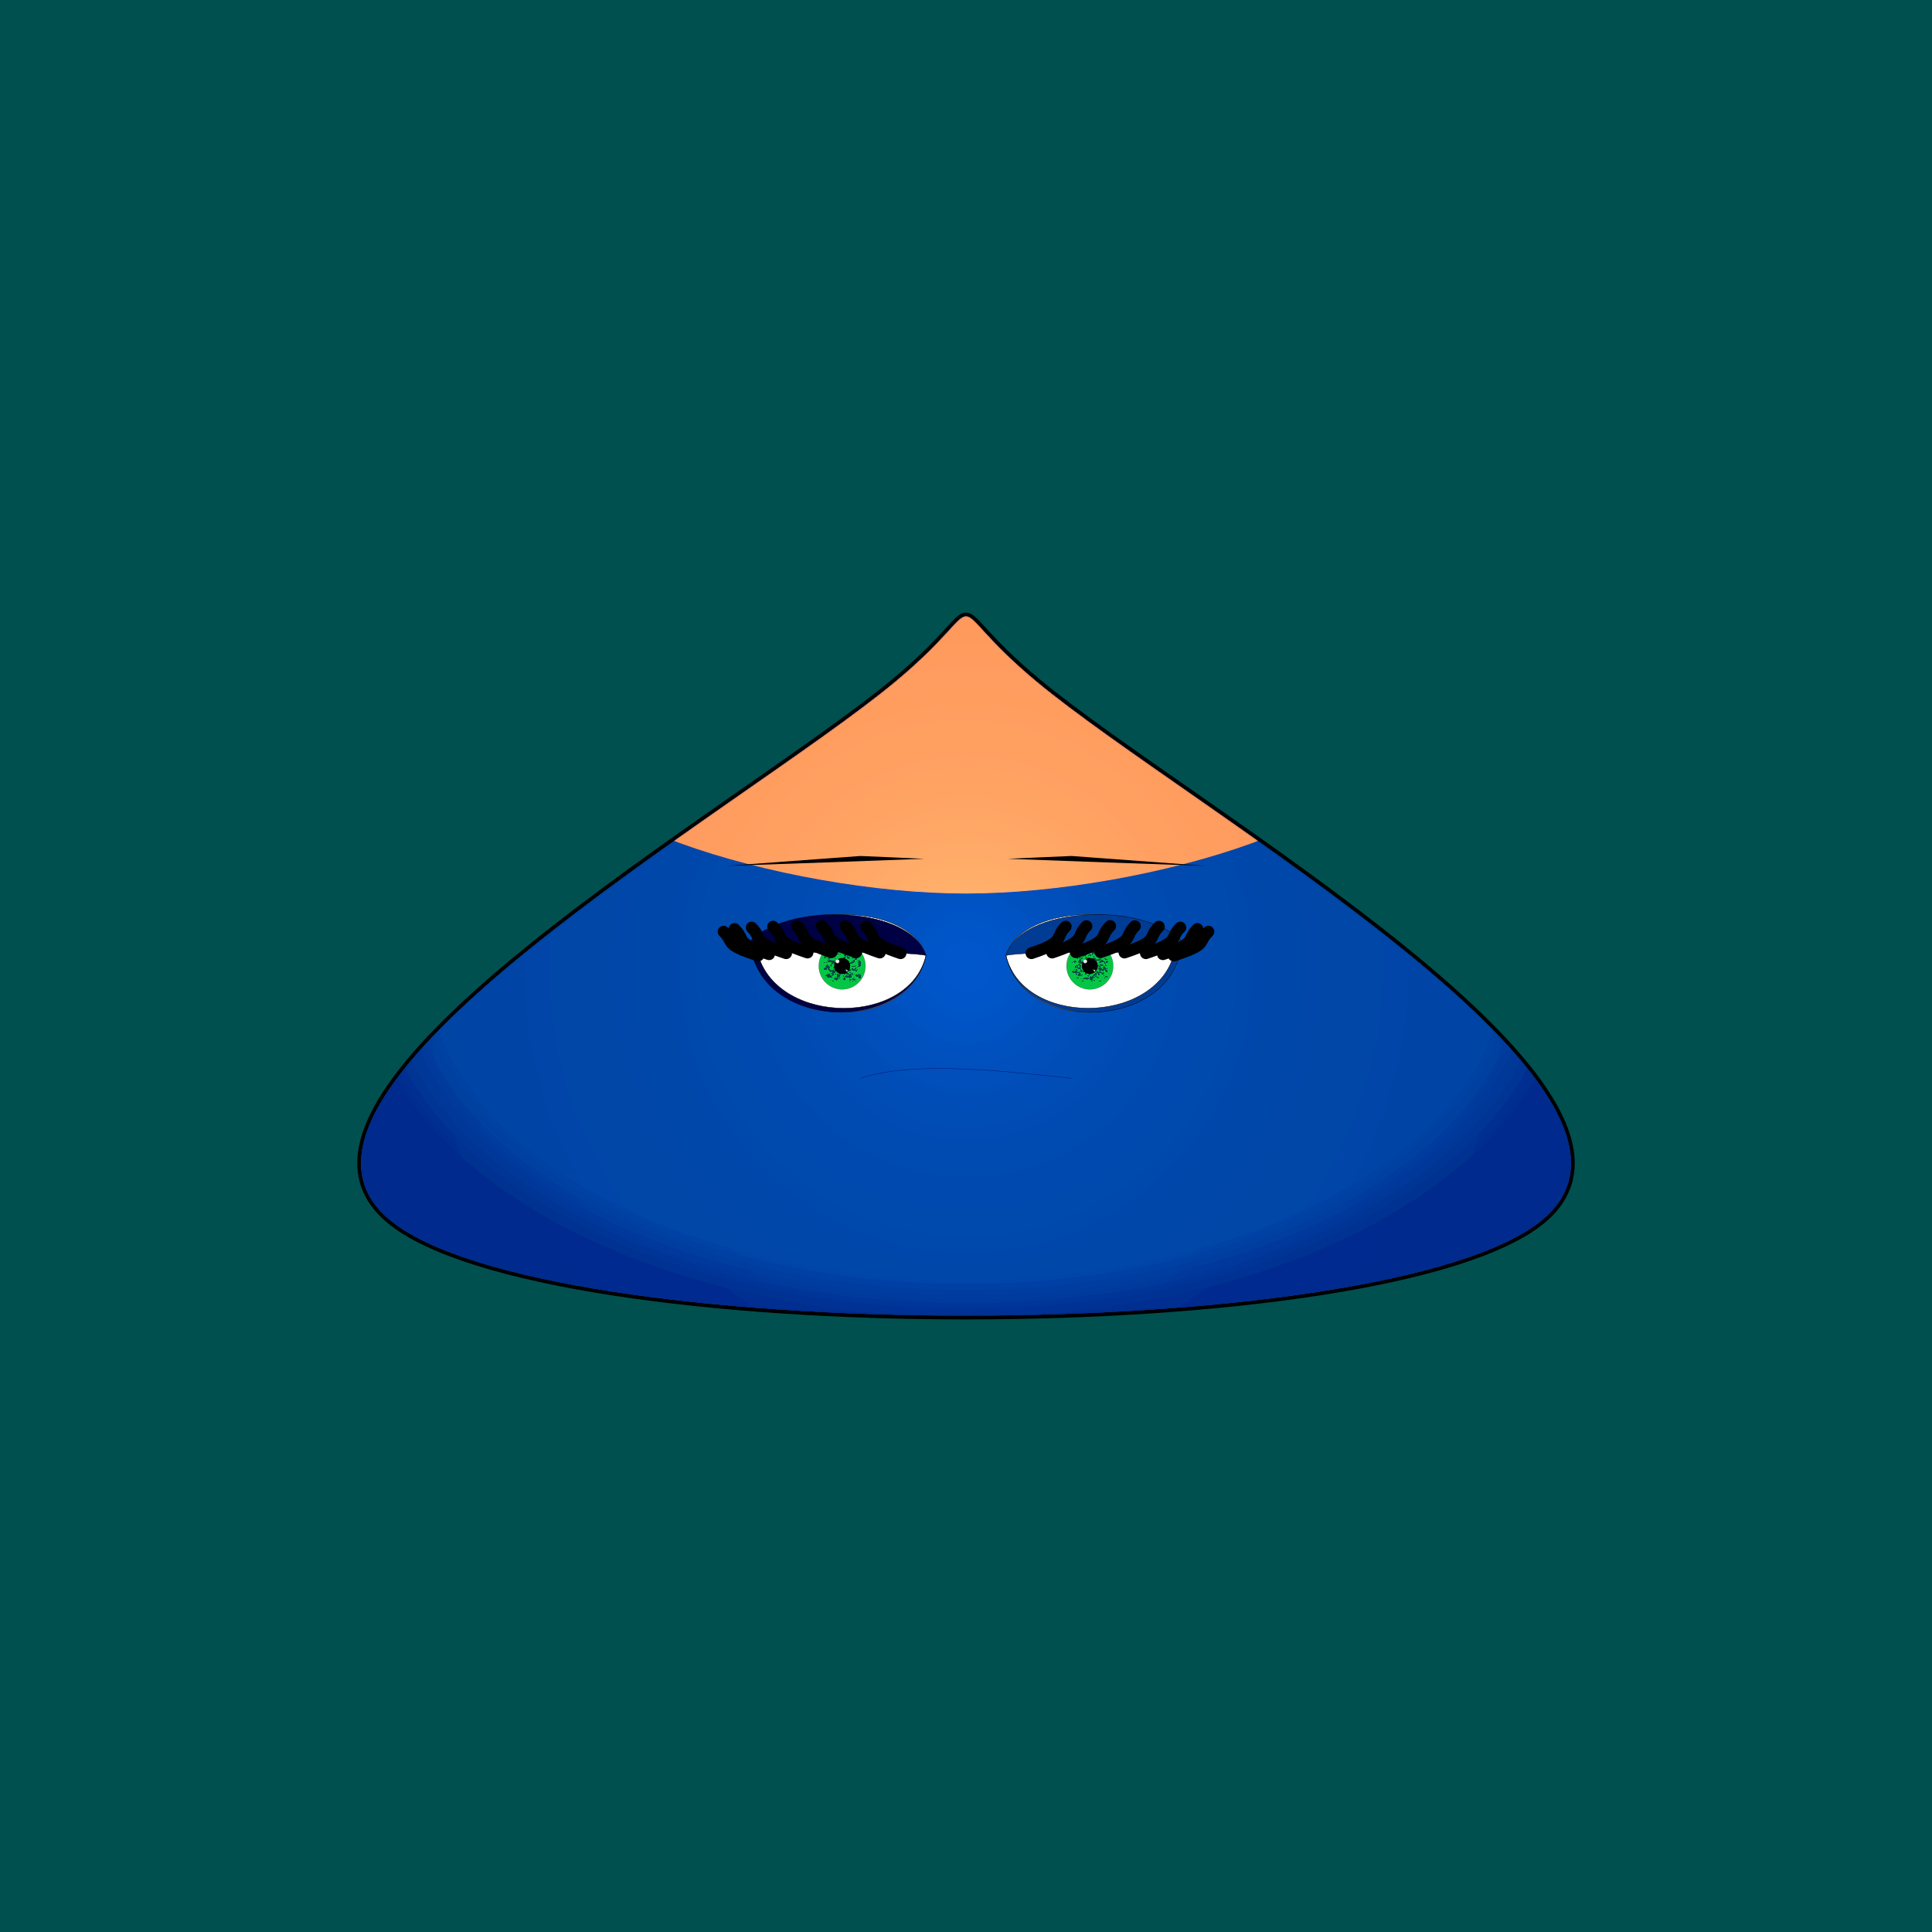
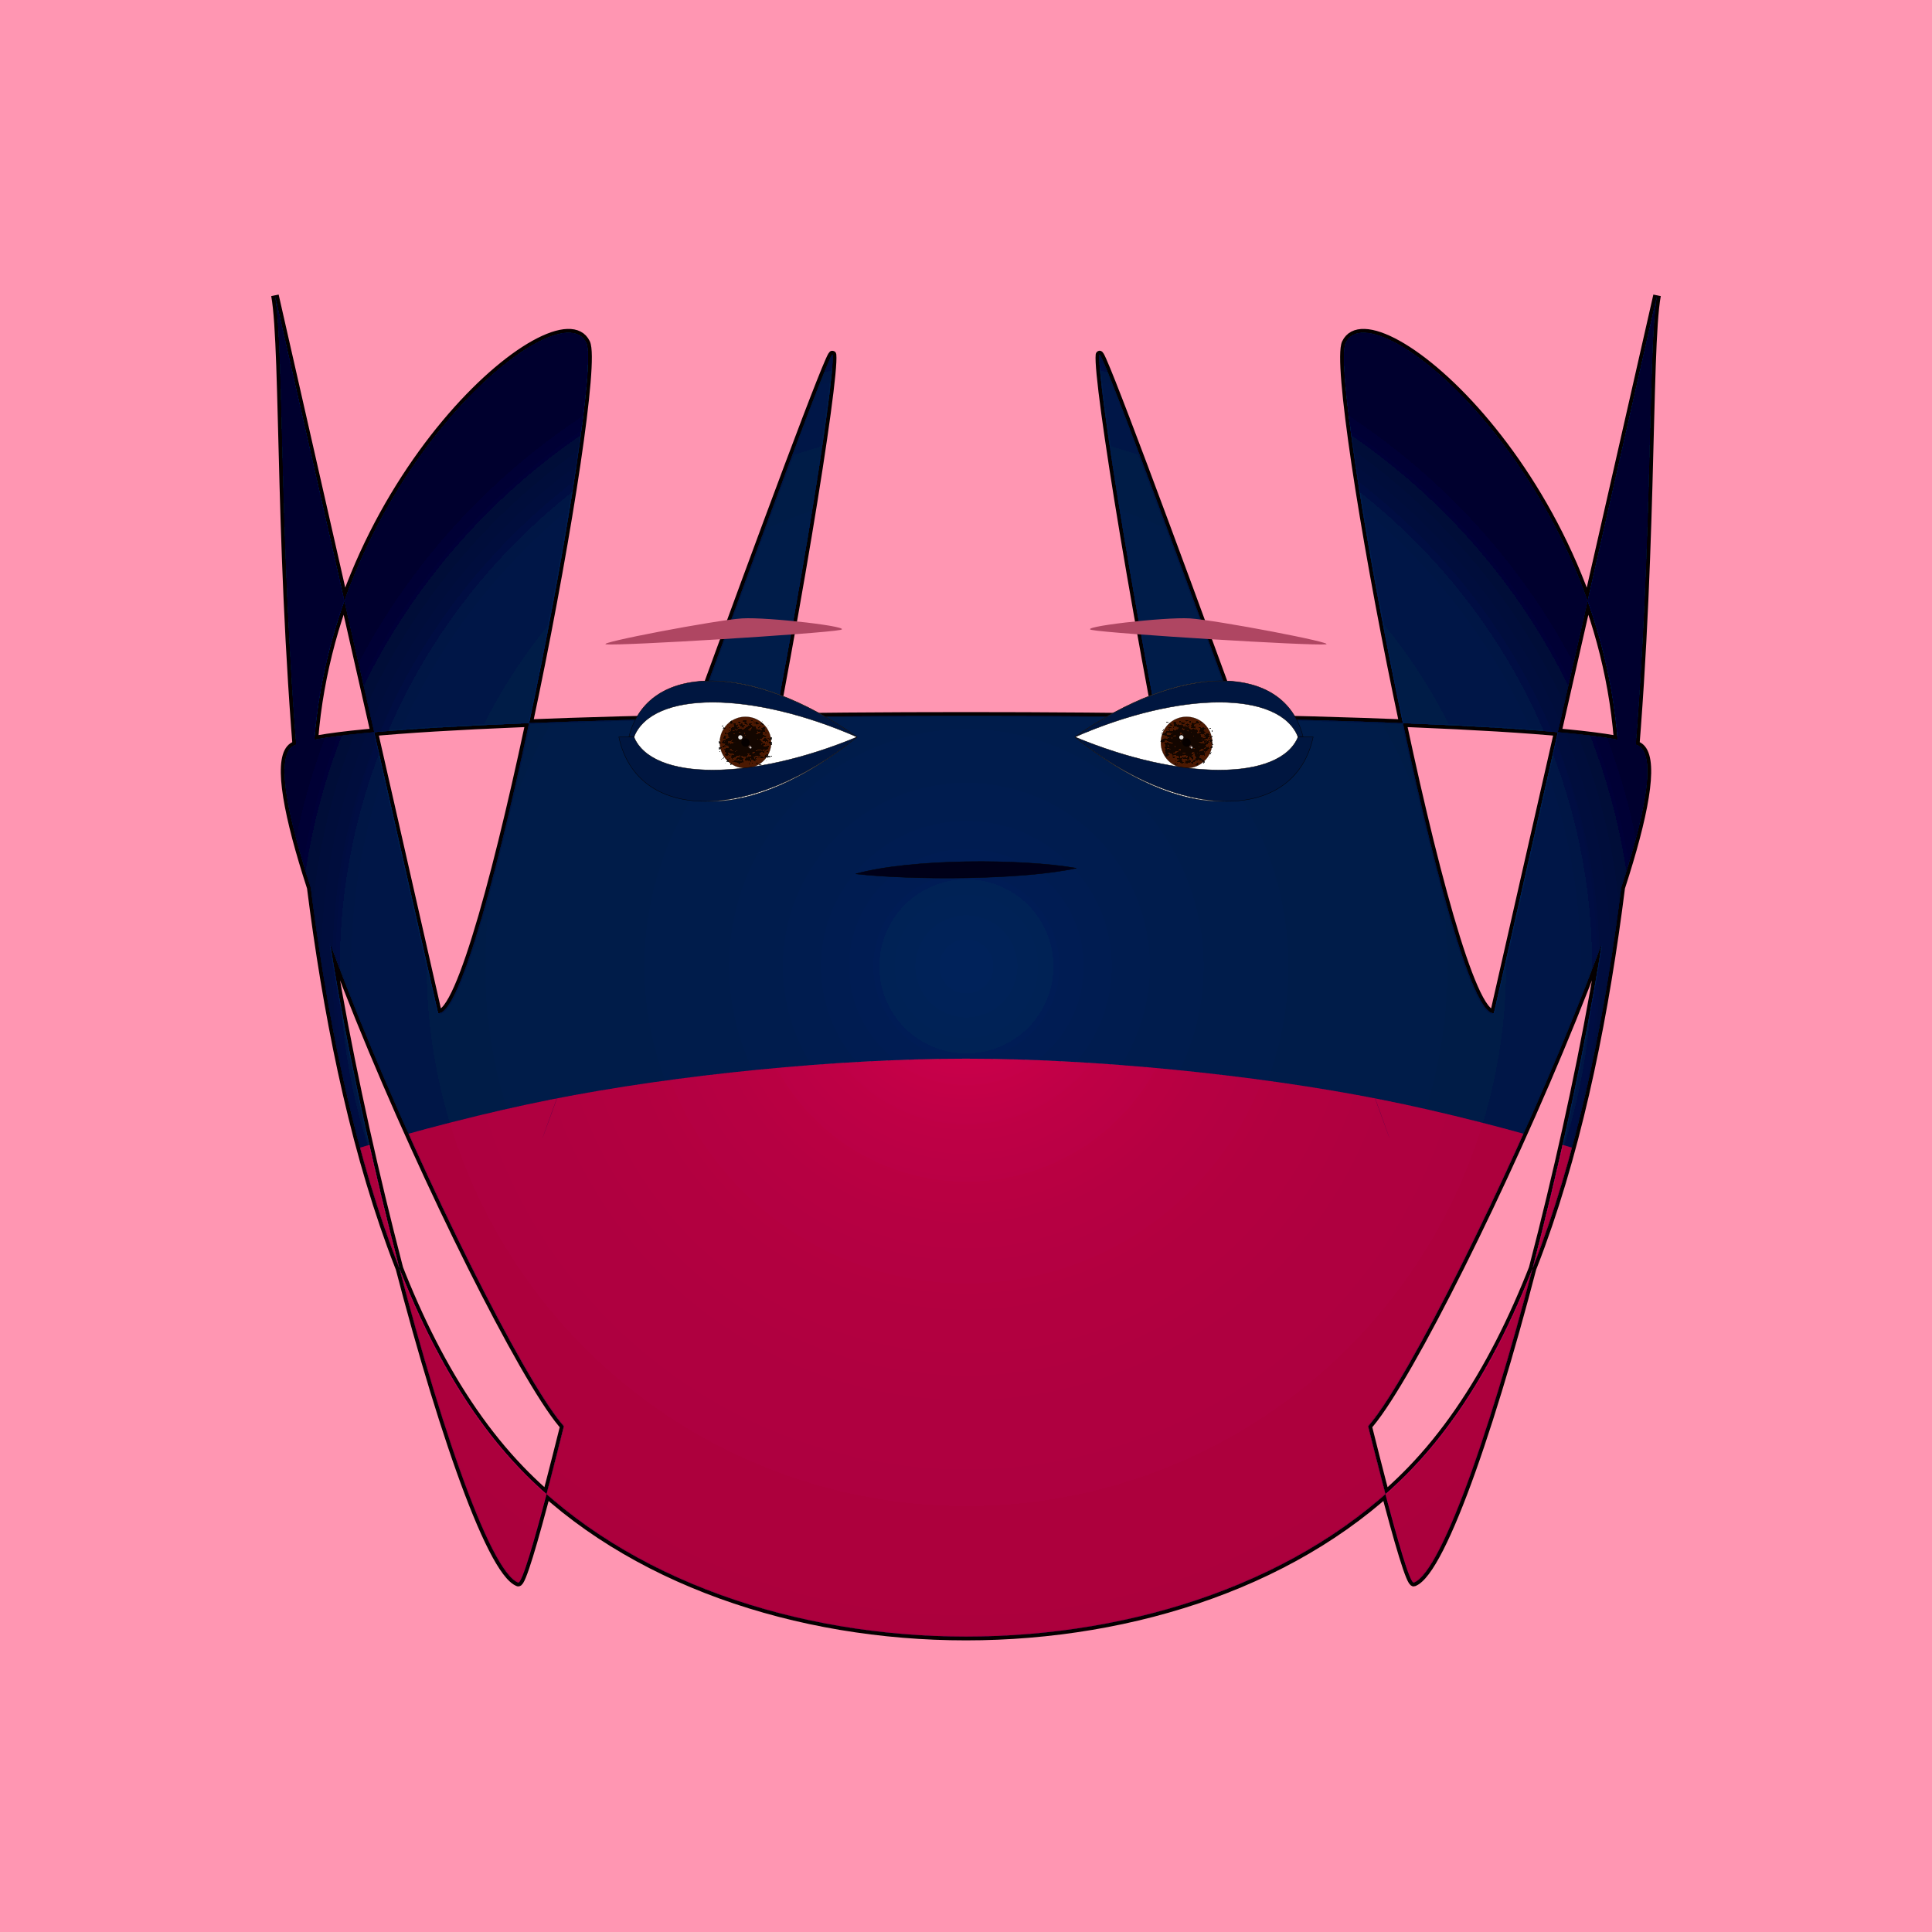
<svg xmlns="http://www.w3.org/2000/svg" viewBox="0 0 10000 10000">
-   <rect width="10000" height="10000" fill="#00504f" />
-   <g transform="translate(0,-2161.17) scale(1, 1)">
+   <rect width="10000" height="10000" fill="#ff96b2" />
+   <g transform="translate(0,-646.26) scale(1, 1)">
    <defs>
      <mask id="av-pattern">
        <g>
          <g transform="translate(0, 0)">
            <g transform="scale(1 1) rotate(0 5000 5000)">
-               <path d="M5000,6786.01C4535.41 6786.01, 3955.71 6683.82, 3519.12 6524.96C3082.53 6366.1, 2572.72 6071.84, 2216.77 5773.27C1860.82 5474.7, 1482.4 5024.1, 1249.96 4621.56C1017.52 4219.02, 815.74 3664.82, 734.95 3207.06C654.16 2749.3, 654.29 2160.88, 734.95 1703.34C815.61 1245.8, 1016.89 692.64, 1249.13 290.27C1481.37 -112.1, 1859.42 -563, 2215.5 -861.8C2571.58 -1160.6, 3082.34 -1455.53, 3519.12 -1614.56C3955.9 -1773.59, 4535.41 -1875.61, 5000 -1875.61C5464.59 -1875.61, 6044.29 -1773.42, 6480.88 -1614.56C6917.47 -1455.7, 7427.15 -1161.67, 7783.23 -862.87C8139.31 -564.07, 8518.43 -112.27, 8750.87 290.27C8983.31 692.81, 9184.39 1245.8, 9265.05 1703.34C9345.71 2160.88, 9345.71 2749.52, 9265.05 3207.06C9184.39 3664.6, 8983.31 4217.59, 8750.87 4620.13C8518.43 5022.67, 8139.31 5474.47, 7783.23 5773.27C7427.15 6072.07, 6917.47 6366.1, 6480.88 6524.96C6044.29 6683.82, 5464.59 6786.01, 5000 6786.01" fill="#efefef" />
+               <path d="M5000,28159.48C4336.96 28159.48, 3501.04 28077.15, 2850.74 27947.8C2200.44 27818.45, 1396.64 27574.62, 784.07 27320.88C171.5 27067.14, -569.28 26671.19, -1120.58 26302.82C-1671.88 25934.45, -2321.19 25401.59, -2790.03 24932.75C-3258.87 24463.91, -3791.73 23814.6, -4160.1 23263.3C-4528.47 22712, -4924.42 21971.22, -5178.16 21358.65C-5431.9 20746.08, -5675.73 19942.28, -5805.08 19291.98C-5934.43 18641.68, -6016.76 17805.76, -6016.76 17142.72C-6016.76 16479.68, -5934.43 15643.76, -5805.08 14993.46C-5675.73 14343.16, -5431.9 13539.36, -5178.16 12926.79C-4924.42 12314.22, -4528.47 11573.44, -4160.1 11022.14C-3791.73 10470.84, -3258.87 9821.53, -2790.03 9352.69C-2321.19 8883.85, -1671.88 8350.99, -1120.58 7982.62C-569.28 7614.25, 171.5 7218.3, 784.07 6964.56C1396.64 6710.82, 2200.44 6466.99, 2850.74 6337.64C3501.04 6208.29, 4336.96 6125.96, 5000 6125.96C5663.04 6125.96, 6498.96 6208.29, 7149.26 6337.64C7799.56 6466.99, 8603.36 6710.82, 9215.93 6964.56C9828.5 7218.3, 10569.28 7614.25, 11120.58 7982.62C11671.88 8350.99, 12321.19 8883.85, 12790.03 9352.69C13258.87 9821.53, 13791.73 10470.84, 14160.1 11022.14C14528.47 11573.44, 14924.42 12314.22, 15178.16 12926.79C15431.9 13539.36, 15675.73 14343.16, 15805.08 14993.46C15934.43 15643.76, 16016.76 16479.68, 16016.76 17142.72C16016.76 17805.76, 15934.43 18641.68, 15805.08 19291.98C15675.73 19942.28, 15431.9 20746.08, 15178.16 21358.65C14924.42 21971.22, 14528.47 22712, 14160.1 23263.3C13791.73 23814.6, 13258.87 24463.91, 12790.03 24932.75C12321.19 25401.59, 11671.88 25934.45, 11120.58 26302.82C10569.28 26671.19, 9828.5 27067.14, 9215.93 27320.88C8603.36 27574.62, 7799.56 27818.45, 7149.26 27947.8C6498.96 28077.15, 5663.04 28159.48, 5000 28159.48" fill="#efefef" />
            </g>
          </g>
        </g>
      </mask>
      <radialGradient id="av-gradox" cx="50%" cy="50%" r="50%" fx="50%" fy="50%" spreadMethod="pad">
-         <stop offset="89%" stop-color="#003c94" />
-         <stop offset="100%" stop-color="#002880" />
+         <stop offset="89%" stop-color="#001640" />
+         <stop offset="100%" stop-color="#00022c" />
      </radialGradient>
      <filter id="av-light">
        <feDiffuseLighting in="SourceGraphic" result="light" lighting-color="white">
-           <fePointLight x="5000" y="7161.17" z="476.19" />
+           <fePointLight x="5000" y="5646.26" z="476.19" />
        </feDiffuseLighting>
        <feComposite in="SourceGraphic" in2="light" operator="arithmetic" k1="0.9" k2="1.1" k3="0" k4="0" />
      </filter>
-       <path id="av-bp" d="M5365.81,5689.41C4824.13 5238.77, 5175.87 5238.77, 4634.19 5689.41C3839.72 6350.35, 1222.76 7814.27, 2017.23 8475.21C2811.7 9136.15, 7188.3 9136.15, 7982.77 8475.21C8777.24 7814.27, 6160.28 6350.35, 5365.81 5689.41" />
+       <path id="av-bp" d="M7302.69,8254.46C6190.19 9404.72, 3809.81 9404.72, 2697.31 8254.46C1279.31 6788.33, 1526.82 2745.53, 1423.16 2175.37C1423.16 2175.37, 2267.48 5890.37, 2267.48 5890.37C2493.46 5924.8, 3125.43 2610.38, 3035.04 2420.99C2892.82 2123, 1700.62 3123.98, 1622.73 4539.46C1567.69 5539.73, 2380.44 8722.95, 2681.96 8837.81C2755.92 8865.98, 3529.39 5424.23, 3556.98 5276.32C3559.81 5261.15, 3406.36 4964.48, 3403.47 4969.3C3317.5 5112.58, 2714.45 6794.56, 2820.12 6504.42C2866.29 6377.64, 4300.58 2402.57, 4309.19 2482.4C4338 2749.51, 3465.6 7724.58, 2988.99 8070.25C2824.64 8189.45, 1191.99 4718.26, 1515.27 4508.76C1838.55 4299.26, 8161.45 4299.26, 8484.73 4508.76C8808.01 4718.26, 7175.36 8189.45, 7011.01 8070.25C6534.4 7724.58, 5662 2749.51, 5690.81 2482.4C5699.42 2402.57, 7133.71 6377.64, 7179.88 6504.42C7285.55 6794.56, 6682.5 5112.58, 6596.53 4969.3C6593.64 4964.48, 6440.19 5261.15, 6443.02 5276.32C6470.61 5424.23, 7244.08 8865.98, 7318.04 8837.81C7619.56 8722.95, 8432.31 5539.73, 8377.27 4539.46C8299.38 3123.98, 7107.18 2123, 6964.96 2420.99C6874.57 2610.38, 7506.54 5924.8, 7732.52 5890.37C7732.52 5890.37, 8576.84 2175.37, 8576.84 2175.37C8473.18 2745.53, 8720.69 6788.33, 7302.69 8254.46" />
    </defs>
-     <use href="#av-bp" stroke-width="39.22" stroke="#000000" fill="#003c94" />
+     <use href="#av-bp" stroke-width="39.22" stroke="#050000" fill="#001640" />
    <g filter="url(#av-light)">
-       <use href="#av-bp" fill="#003c94" />
+       <use href="#av-bp" fill="#001640" />
      <use href="#av-bp" fill="url(#av-gradox)" />
-       <use href="#av-bp" fill="#ff8c4d" mask="url(#av-pattern)" />
+       <use href="#av-bp" fill="#a80039" mask="url(#av-pattern)" />
    </g>
    <g id="av-face">
      <defs>
        <clipPath id="av-eye-left-clip">
-           <path d="M3924.65 7106.99 C4035.34 6823.94,4706.26 6823.94,4793.11 7106.99 C4706.26 7498.39,4035.34 7498.39,3924.65 7106.99 Z" />
+           <path d="M3281.15 4460.91 C3376.25 4073.91,3888 4073.91,4435.98 4460.91 C3888 4904.69,3376.25 4904.69,3281.15 4460.91 Z" />
        </clipPath>
        <clipPath id="av-eye-right-clip">
-           <path d="M6075.35 7106.99 C5964.66 6823.94,5293.74 6823.94,5206.89 7106.99 C5293.74 7498.39,5964.66 7498.39,6075.35 7106.99 Z" />
+           <path d="M6718.85 4460.91 C6623.75 4073.91,6112 4073.91,5564.02 4460.91 C6112 4904.69,6623.75 4904.69,6718.85 4460.91 Z" />
        </clipPath>
        <filter id="av-eye-noise">
-           <feTurbulence type="fractalNoise" stitchTiles="stitch" baseFrequency="0.045 0.058" numOctaves="5" seed="130" result="warp" />
-           <feDisplacementMap xChannelSelector="R" yChannelSelector="G" scale="444.71" in="SourceGraphic" in2="warp" />
+           <feTurbulence type="fractalNoise" stitchTiles="stitch" baseFrequency="0.038 0.076" numOctaves="5" seed="85" result="warp" />
+           <feDisplacementMap xChannelSelector="R" yChannelSelector="G" scale="203.25" in="SourceGraphic" in2="warp" />
        </filter>
      </defs>
-       <g id="av-mouth" data-family="1">
-         <path d="M4453.92 7742.52 C4740.88 7644.97,5259.12 7712.61,5546.08 7742.52" fill="none" stroke="#00146c" stroke-width="1.96" stroke-linejoin="round" />
+       <g id="av-mouth" data-family="2">
+         <path d="M4429.28 5169.4 C4715.98 5090.15,5284.02 5090.15,5570.72 5139.98 C5284.02 5201.91,4715.98 5201.91,4429.28 5169.4 Z" fill="#000018" stroke="#050000" stroke-width="1.96" stroke-linejoin="round" />
      </g>
-       <g id="av-eye-left" transform="rotate(0,4358.88,7161.17)">
-         <path class="av-eyeball" d="M3924.65 7106.99 C4035.34 6823.94,4706.26 6823.94,4793.11 7106.99 C4706.26 7498.39,4035.34 7498.39,3924.65 7106.99 Z" fill="#ffffff" stroke="#000000" stroke-width="1.96" />
+       <g id="av-eye-left" transform="rotate(0,3858.57,4489.3)">
+         <path class="av-eyeball" d="M3281.15 4460.91 C3376.25 4073.91,3888 4073.91,4435.98 4460.91 C3888 4904.69,3376.25 4904.69,3281.15 4460.91 Z" fill="#ffffff" stroke="#050000" stroke-width="1.96" />
        <g clip-path="url(#av-eye-left-clip)">
-           <circle class="av-iris" cx="4358.88" cy="7161.17" r="120.74" fill="#05c644" stroke="#000000" stroke-width="0.8" />
-           <ellipse class="av-iris-shade" cx="4358.88" cy="7161.17" rx="78.12" ry="65.1" fill="#000044" opacity="0.624" filter="url(#av-eye-noise)" />
-           <circle class="av-pupil" cx="4358.88" cy="7161.17" r="41.32" fill="#000000" />
-           <circle class="av-highlight" cx="4334.73" cy="7137.02" r="10.06" fill="#ffffff" opacity="0.9" />
-           <circle class="av-highlight" cx="4379" cy="7181.29" r="6.35" fill="#00cc43" opacity="0.3" />
-           <circle class="av-highlight" cx="4383.03" cy="7185.32" r="4.31" fill="#ffffff" opacity="0.8" />
+           <circle class="av-iris" cx="3858.57" cy="4489.3" r="133.09" fill="#4c1902" stroke="#050000" stroke-width="0.8" />
+           <ellipse class="av-iris-shade" cx="3858.57" cy="4489.3" rx="113.46" ry="94.55" fill="#000000" opacity="0.753" filter="url(#av-eye-noise)" />
+           <circle class="av-pupil" cx="3858.57" cy="4489.3" r="21.48" fill="#050000" />
+           <circle class="av-highlight" cx="3831.95" cy="4462.68" r="11.09" fill="#ffffff" opacity="0.9" />
+           <circle class="av-highlight" cx="3880.75" cy="4511.48" r="7" fill="#ffd4cc" opacity="0.3" />
+           <circle class="av-highlight" cx="3885.19" cy="4515.92" r="4.75" fill="#ffffff" opacity="0.8" />
        </g>
-         <path class="av-upper-lid" d="M3833.66 7106.99 C3944.35 6823.94,4706.26 6823.94,4793.11 7106.99 C4706.26 7083.68,4035.34 7083.68,3924.65 7106.99 Z" fill="#000044" stroke="#000000" stroke-width="1.96" />
-         <path class="av-lower-lid" d="M3894.32 7106.99 C4005.01 7498.39,4706.26 7498.39,4793.11 7106.99 C4706.26 7470.76,4035.34 7470.76,3924.65 7106.99 Z" fill="#000044" stroke="#000000" stroke-width="1.96" />
-         <path class="av-lash" d="M3924.65 7106.99 C3741.35 7045.89, 3806.52 7044.71, 3745.42 6983.61" stroke="#000000" stroke-width="61.1" stroke-linecap="round" fill="#000000" />
-         <path class="av-lash" d="M3980.73 7100.09 C3797.43 7038.99, 3863.2 7030.66, 3802.1 6969.56" stroke="#000000" stroke-width="61.1" stroke-linecap="round" fill="#000000" />
-         <path class="av-lash" d="M4068.88 7094.9 C3885.58 7033.8, 3951.72 7023.27, 3890.62 6962.17" stroke="#000000" stroke-width="61.1" stroke-linecap="round" fill="#000000" />
-         <path class="av-lash" d="M4179.7 7091.45 C3996.4 7030.35, 4062.77 7018.66, 4001.67 6957.56" stroke="#000000" stroke-width="61.1" stroke-linecap="round" fill="#000000" />
-         <path class="av-lash" d="M4303.77 7089.72 C4120.47 7028.62, 4187.02 7016.1, 4125.92 6955" stroke="#000000" stroke-width="61.1" stroke-linecap="round" fill="#000000" />
-         <path class="av-lash" d="M4431.66 7089.72 C4248.36 7028.62, 4315.09 7015.33, 4253.99 6954.23" stroke="#000000" stroke-width="61.1" stroke-linecap="round" fill="#000000" />
-         <path class="av-lash" d="M4553.95 7091.45 C4370.65 7030.35, 4437.59 7016.21, 4376.49 6955.11" stroke="#000000" stroke-width="61.1" stroke-linecap="round" fill="#000000" />
-         <path class="av-lash" d="M4661.24 7094.9 C4477.94 7033.8, 4545.21 7018.44, 4484.11 6957.34" stroke="#000000" stroke-width="61.1" stroke-linecap="round" fill="#000000" />
+         <path class="av-upper-lid" d="M3255.12 4460.91 C3350.22 4073.91,3888 4073.91,4435.98 4460.91 C3888 4221.12,3376.25 4221.12,3281.15 4460.91 Z" fill="#001640" stroke="#050000" stroke-width="1.96" />
+         <path class="av-lower-lid" d="M3203.07 4460.91 C3298.17 4904.69,3888 4904.69,4435.98 4460.91 C3888 4688.89,3376.25 4688.89,3281.15 4460.91 Z" fill="#001640" stroke="#050000" stroke-width="1.96" />
      </g>
-       <g id="av-eye-right" transform="rotate(0,5641.12,7161.17)">
-         <path class="av-eyeball" d="M6075.35 7106.99 C5964.66 6823.94,5293.74 6823.94,5206.89 7106.99 C5293.74 7498.39,5964.66 7498.39,6075.35 7106.99 Z" fill="#ffffff" stroke="#000000" stroke-width="1.96" />
+       <g id="av-eye-right" transform="rotate(0,6141.43,4489.3)">
+         <path class="av-eyeball" d="M6718.85 4460.91 C6623.75 4073.91,6112 4073.91,5564.02 4460.91 C6112 4904.69,6623.75 4904.69,6718.85 4460.91 Z" fill="#ffffff" stroke="#050000" stroke-width="1.96" />
        <g clip-path="url(#av-eye-right-clip)">
-           <circle class="av-iris" cx="5641.12" cy="7161.17" r="120.74" fill="#05c644" stroke="#000000" stroke-width="0.8" />
-           <ellipse class="av-iris-shade" cx="5641.12" cy="7161.17" rx="78.12" ry="65.1" fill="#000044" opacity="0.624" filter="url(#av-eye-noise)" />
-           <circle class="av-pupil" cx="5641.12" cy="7161.17" r="41.32" fill="#000000" />
-           <circle class="av-highlight" cx="5616.97" cy="7137.02" r="10.06" fill="#ffffff" opacity="0.9" />
-           <circle class="av-highlight" cx="5661.24" cy="7181.29" r="6.35" fill="#00cc43" opacity="0.3" />
-           <circle class="av-highlight" cx="5665.27" cy="7185.32" r="4.31" fill="#ffffff" opacity="0.8" />
+           <circle class="av-iris" cx="6141.43" cy="4489.3" r="133.09" fill="#4c1902" stroke="#050000" stroke-width="0.8" />
+           <ellipse class="av-iris-shade" cx="6141.43" cy="4489.3" rx="113.46" ry="94.55" fill="#000000" opacity="0.753" filter="url(#av-eye-noise)" />
+           <circle class="av-pupil" cx="6141.43" cy="4489.3" r="21.48" fill="#050000" />
+           <circle class="av-highlight" cx="6114.81" cy="4462.68" r="11.09" fill="#ffffff" opacity="0.9" />
+           <circle class="av-highlight" cx="6163.61" cy="4511.48" r="7" fill="#ffd4cc" opacity="0.3" />
+           <circle class="av-highlight" cx="6168.05" cy="4515.92" r="4.75" fill="#ffffff" opacity="0.8" />
        </g>
-         <path class="av-upper-lid" d="M6166.34 7106.99 C6055.65 6823.94,5293.74 6823.94,5206.89 7106.99 C5293.74 7083.68,5964.66 7083.68,6075.35 7106.99 Z" fill="#003c94" stroke="#000000" stroke-width="1.96" />
-         <path class="av-lower-lid" d="M6105.68 7106.99 C5994.99 7498.39,5293.74 7498.39,5206.89 7106.99 C5293.74 7470.76,5964.66 7470.76,6075.35 7106.99 Z" fill="#003c94" stroke="#000000" stroke-width="1.96" />
-         <path class="av-lash" d="M6075.35 7106.99 C6258.65 7045.89, 6193.48 7044.69, 6254.58 6983.59" stroke="#000000" stroke-width="61.1" stroke-linecap="round" fill="#000000" />
-         <path class="av-lash" d="M6019.27 7100.09 C6202.57 7038.99, 6136.8 7030.64, 6197.9 6969.54" stroke="#000000" stroke-width="61.1" stroke-linecap="round" fill="#000000" />
-         <path class="av-lash" d="M5931.12 7094.9 C6114.42 7033.8, 6048.28 7023.25, 6109.38 6962.15" stroke="#000000" stroke-width="61.1" stroke-linecap="round" fill="#000000" />
-         <path class="av-lash" d="M5820.3 7091.45 C6003.6 7030.35, 5937.23 7018.64, 5998.33 6957.54" stroke="#000000" stroke-width="61.1" stroke-linecap="round" fill="#000000" />
-         <path class="av-lash" d="M5696.23 7089.72 C5879.53 7028.62, 5812.97 7016.08, 5874.07 6954.98" stroke="#000000" stroke-width="61.1" stroke-linecap="round" fill="#000000" />
-         <path class="av-lash" d="M5568.34 7089.72 C5751.64 7028.62, 5684.91 7015.31, 5746.01 6954.21" stroke="#000000" stroke-width="61.1" stroke-linecap="round" fill="#000000" />
-         <path class="av-lash" d="M5446.05 7091.45 C5629.35 7030.35, 5562.41 7016.19, 5623.51 6955.09" stroke="#000000" stroke-width="61.1" stroke-linecap="round" fill="#000000" />
-         <path class="av-lash" d="M5338.76 7094.9 C5522.06 7033.8, 5454.79 7018.42, 5515.89 6957.32" stroke="#000000" stroke-width="61.1" stroke-linecap="round" fill="#000000" />
+         <path class="av-upper-lid" d="M6744.88 4460.91 C6649.78 4073.91,6112 4073.91,5564.02 4460.91 C6112 4221.12,6623.75 4221.12,6718.85 4460.91 Z" fill="#001640" stroke="#050000" stroke-width="1.96" />
+         <path class="av-lower-lid" d="M6796.93 4460.91 C6701.83 4904.69,6112 4904.69,5564.02 4460.91 C6112 4688.89,6623.75 4688.89,6718.85 4460.91 Z" fill="#001640" stroke="#050000" stroke-width="1.96" />
      </g>
-       <path id="av-brow-left" d="M4783.57,6606.26C4764.09 6607.7, 3769.76 6643.25, 3760.49 6642.84C3760.06 6642.82, 4452.44 6591.76, 4453.78 6591.71C4455.12 6591.66, 4784.48 6606.19, 4783.57 6606.26" transform="translate(0,0) rotate(0,4272.03,6617.28)" fill="#000000" />
-       <path id="av-brow-right" d="M5216.43,6606.26C5235.91 6607.7, 6230.24 6643.25, 6239.51 6642.84C6239.94 6642.82, 5547.56 6591.76, 5546.22 6591.71C5544.88 6591.66, 5215.52 6606.19, 5216.43 6606.26" transform="translate(0,0) rotate(0,5727.97,6617.28)" fill="#000000" />
+       <path id="av-brow-left" d="M4349.04,3906.87C4245.11 3926.68, 3212.22 3990.08, 3137.14 3981.26C3081 3974.66, 3706.89 3855.36, 3840.75 3847.14C3974.61 3838.92, 4426.76 3892.06, 4349.04 3906.87" transform="translate(0,0) rotate(0,3743.09,3914.2)" fill="#af4662" />
+       <path id="av-brow-right" d="M5650.96,3906.87C5754.89 3926.68, 6787.78 3990.08, 6862.86 3981.26C6919 3974.66, 6293.11 3855.36, 6159.25 3847.14C6025.39 3838.92, 5573.24 3892.06, 5650.96 3906.87" transform="translate(0,0) rotate(0,6256.91,3914.2)" fill="#af4662" />
    </g>
  </g>
</svg>
